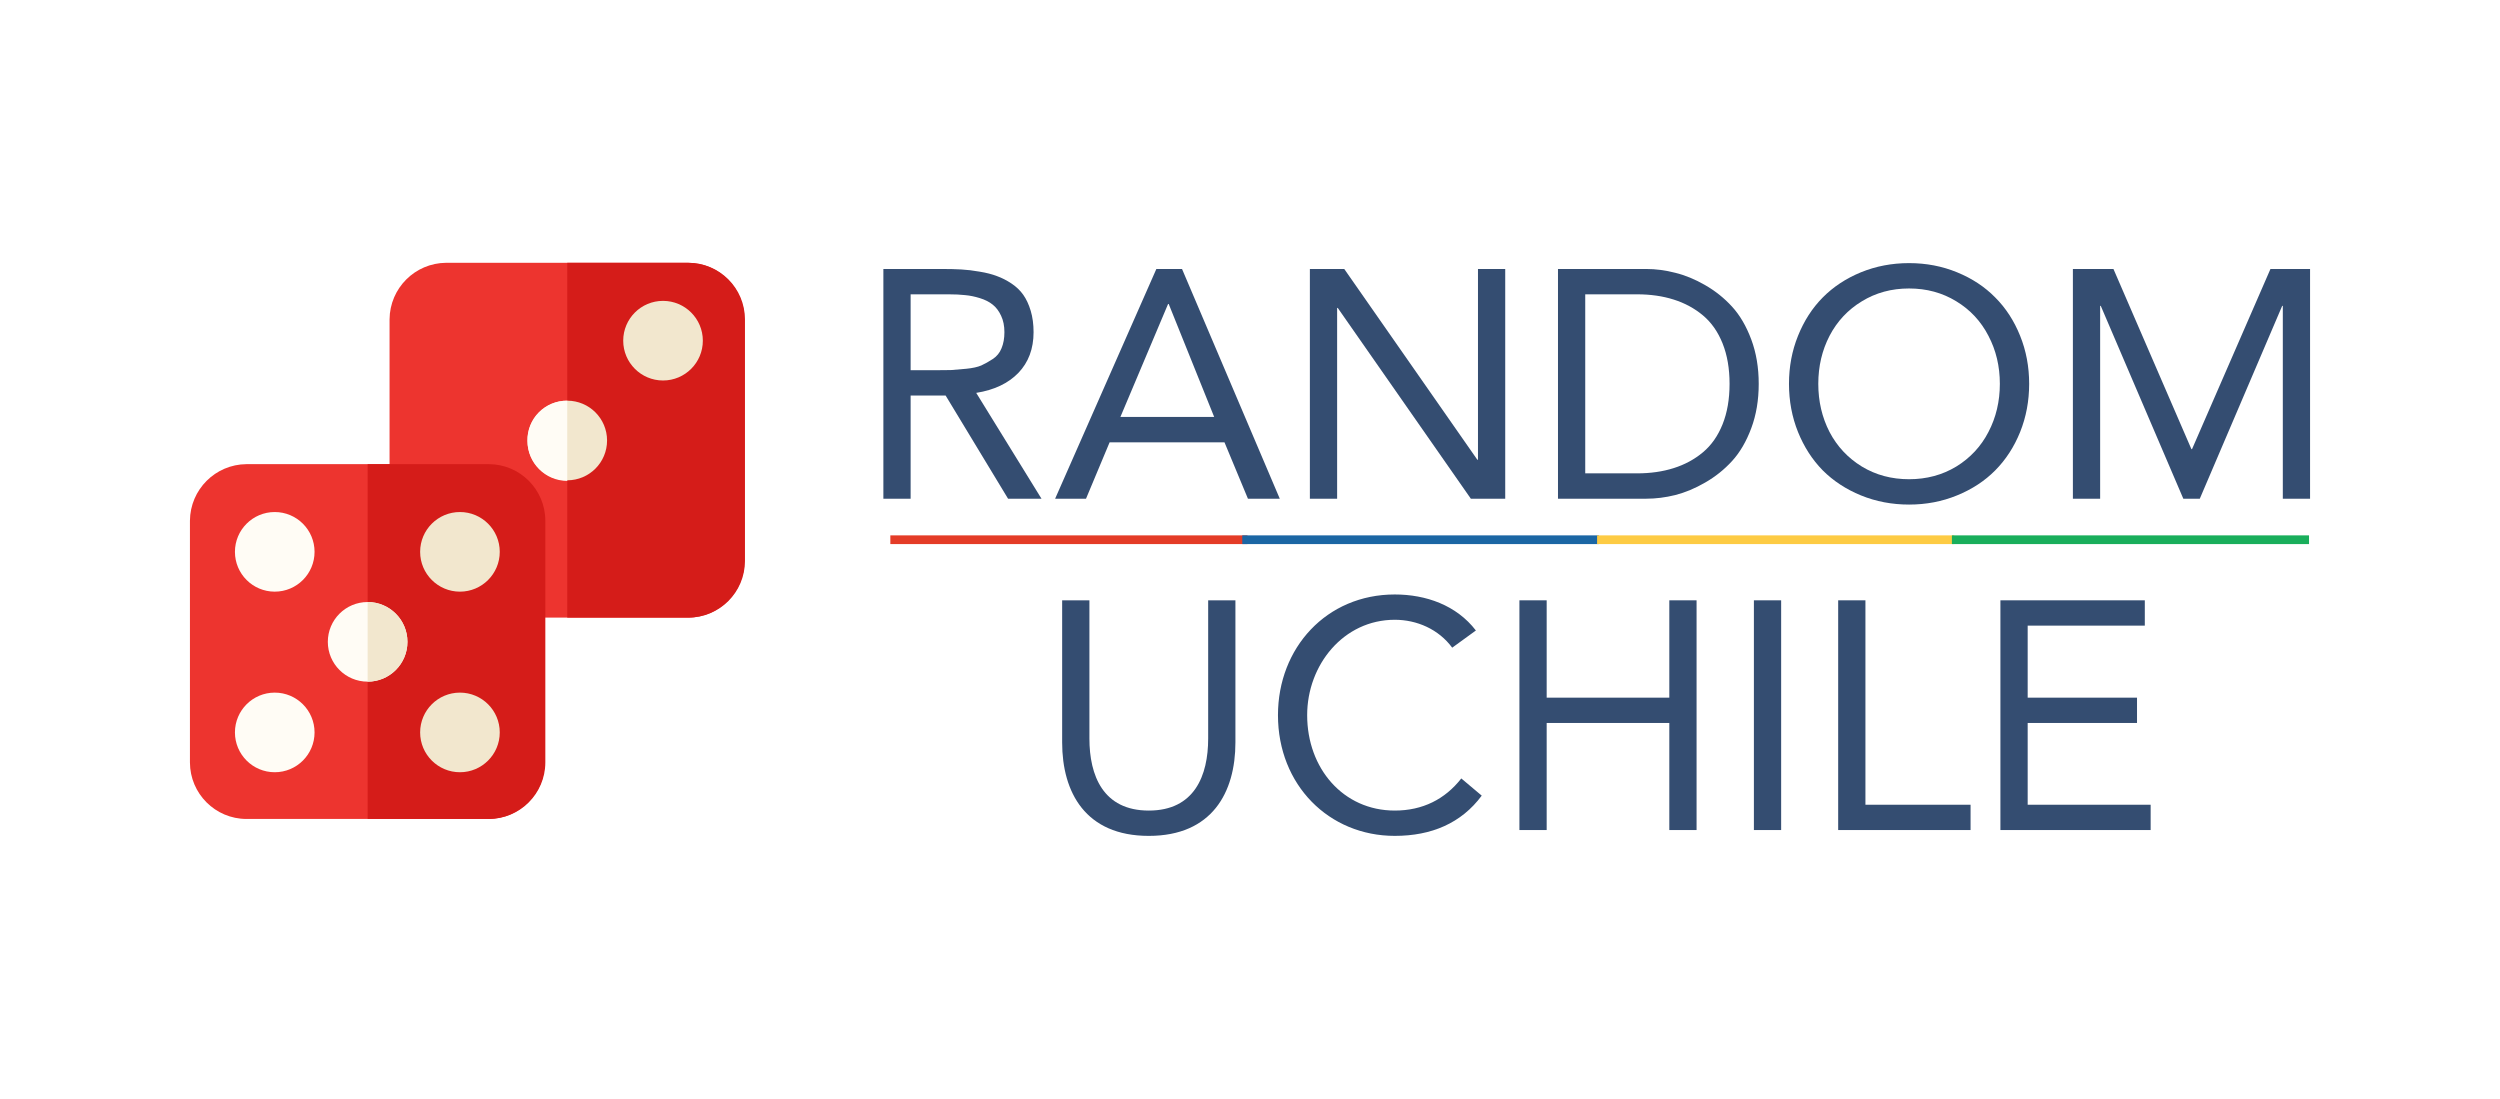
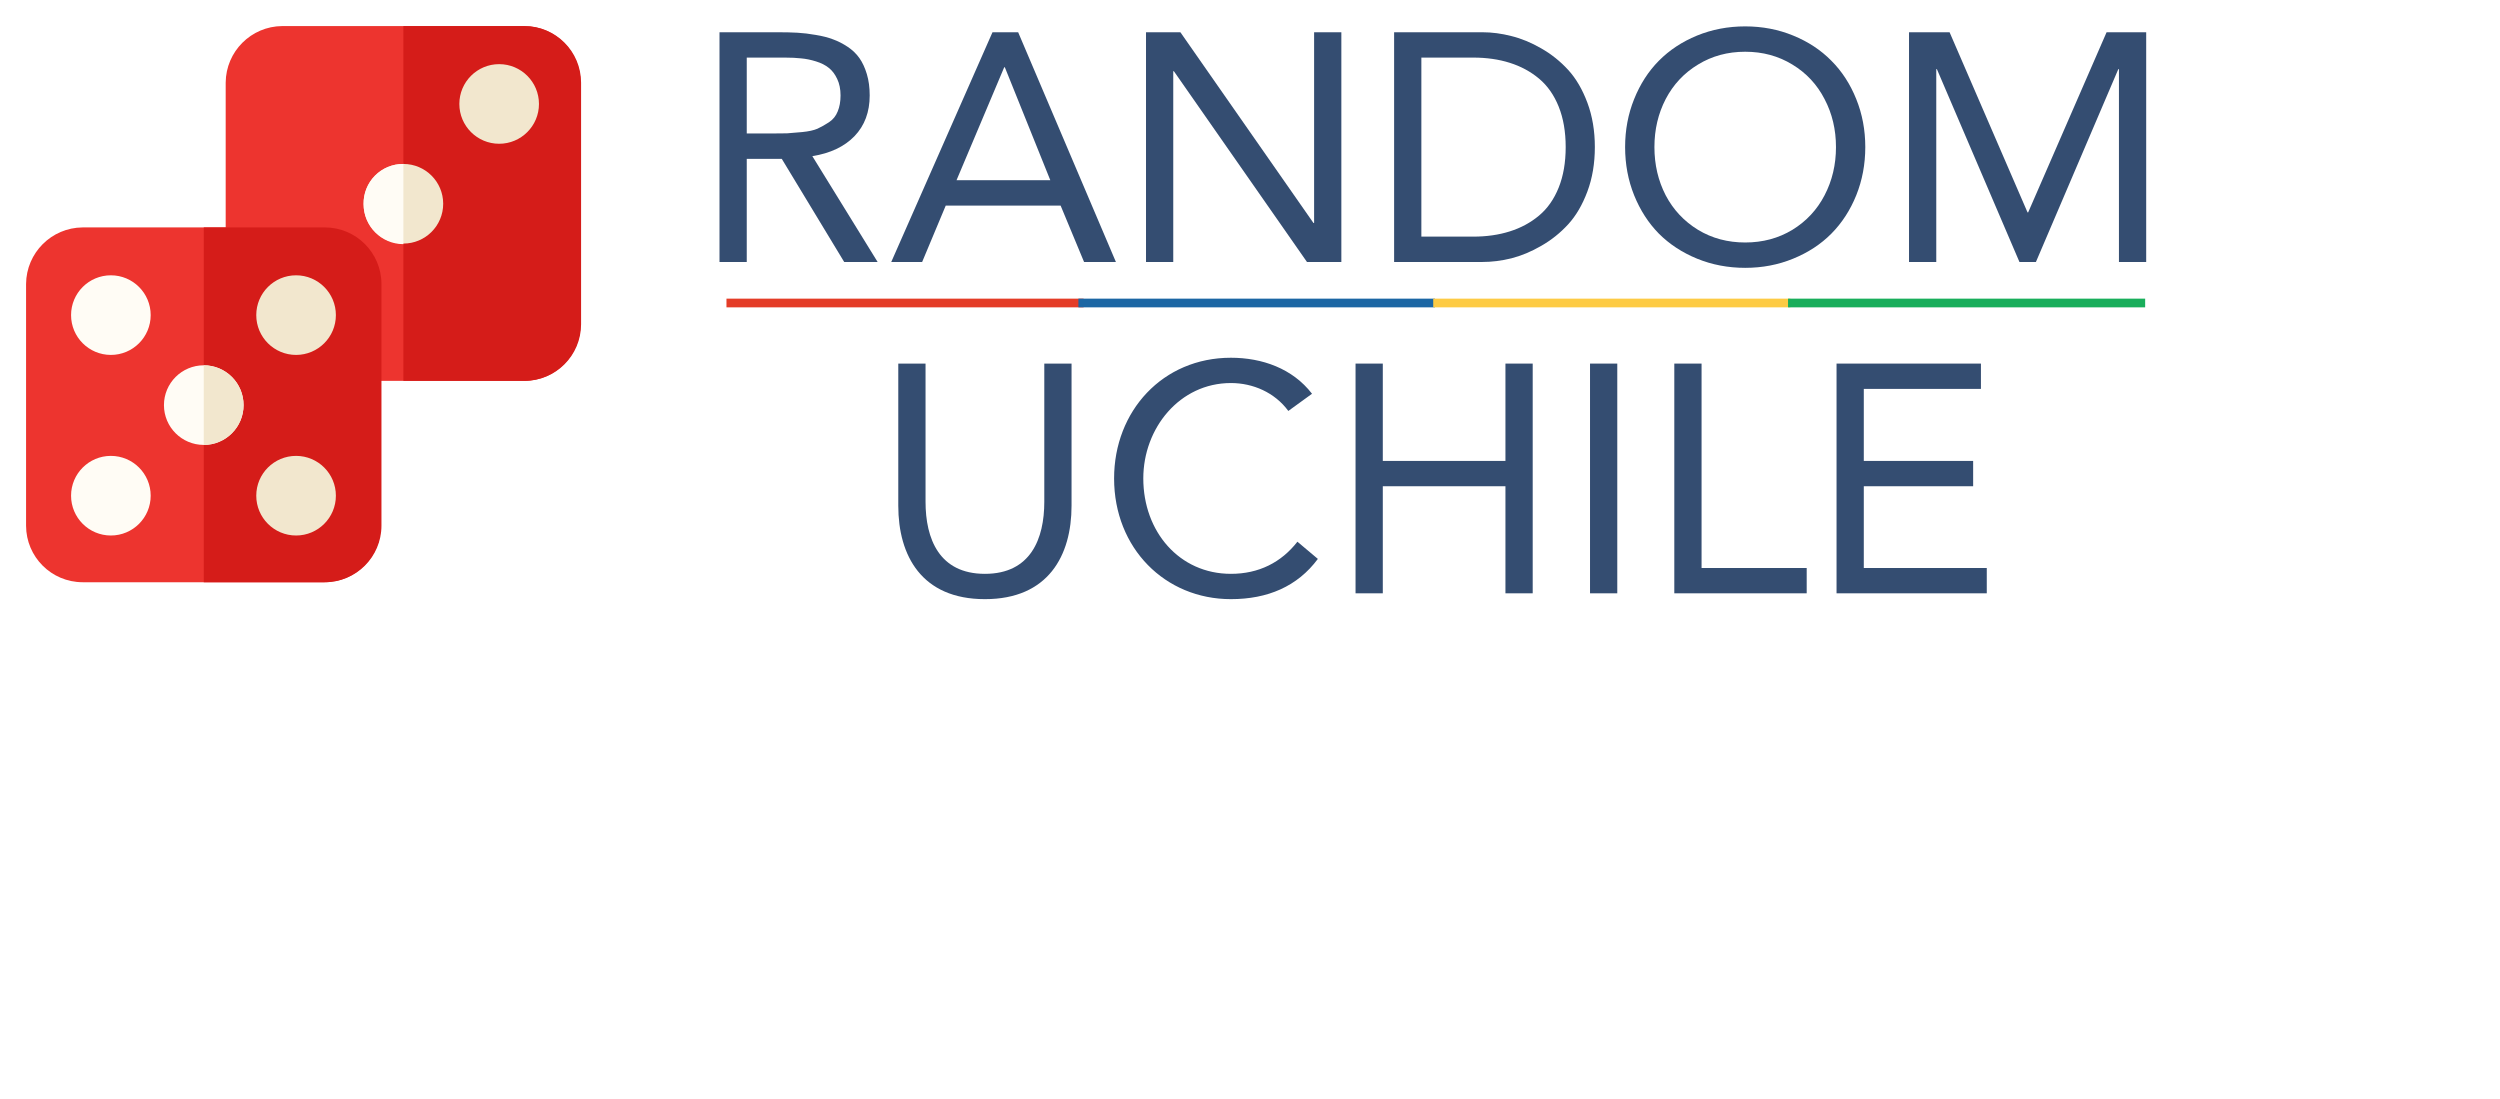
<svg xmlns="http://www.w3.org/2000/svg" id="Layer_1" data-name="Layer 1" viewBox="0 0 433.322 190.433" version="1.1" width="433.322" height="190.433">
  <defs id="defs4">
    <style id="style2">.cls-1{fill:#ed342f;}.cls-2{fill:#d51c19;}.cls-3{fill:#f2e7ce;}.cls-4{fill:#fffcf5;}.cls-5,.cls-6,.cls-7,.cls-8,.cls-9{fill:none;}.cls-5{stroke:#e43c27;}.cls-5,.cls-6,.cls-7,.cls-8{stroke-miterlimit:10;stroke-width:1.51px;}.cls-6{stroke:#1b66a4;}.cls-7{stroke:#fdcb44;}.cls-8{stroke:#19ae5b;}.cls-10{isolation:isolate;font-size:56.24px;fill:#20304f;font-family:Avenir;}</style>
  </defs>
-   <g id="g879" transform="translate(28.40365,41.03234)">
+   <g id="g879" transform="translate(0,0)">
    <path style="fill:#ed342f" id="path8" d="m 48.918,4.518 h 41.9 a 9.82,9.82 0 0 1 9.8,9.8 v 41.9 a 9.82,9.82 0 0 1 -9.8,9.8 h -41.9 a 9.82,9.82 0 0 1 -9.8,-9.8 v -41.9 a 9.88,9.88 0 0 1 9.8,-9.8 z" class="cls-1" />
    <path style="fill:#d51c19" id="path10" d="m 69.918,4.518 h 21 a 9.82,9.82 0 0 1 9.8,9.8 v 41.9 a 9.82,9.82 0 0 1 -9.8,9.8 h -21 z" class="cls-2" />
    <circle style="fill:#f2e7ce" id="circle12" r="6.9" cy="18.018" cx="86.518" class="cls-3" />
    <circle style="fill:#f2e7ce" id="circle16" r="6.9" cy="35.318" cx="69.918" class="cls-3" />
    <path style="fill:#fffcf5" id="path18" d="m 69.918,28.418 v 0 13.9 0 a 6.91,6.91 0 0 1 -6.9,-6.9 6.81,6.81 0 0 1 6.9,-7 z" class="cls-4" />
    <path style="fill:#ed342f" id="path20" d="m 14.318,39.418 h 41.9 a 9.82,9.82 0 0 1 9.8,9.8 v 41.9 a 9.82,9.82 0 0 1 -9.8,9.8 h -41.9 A 9.82,9.82 0 0 1 4.518,91.118 v -41.9 a 9.88,9.88 0 0 1 9.8,-9.8 z" class="cls-1" />
    <path style="fill:#d51c19" id="path22" d="m 35.318,39.418 h 21 a 9.82,9.82 0 0 1 9.8,9.8 v 41.9 a 9.82,9.82 0 0 1 -9.8,9.8 h -21 z" class="cls-2" />
    <circle style="fill:#fffcf5" id="circle26" r="6.9" cy="54.618" cx="19.218" class="cls-4" />
    <circle style="fill:#fffcf5" id="circle28" r="6.9" cy="85.918" cx="19.218" class="cls-4" />
    <circle style="fill:#fffcf5" id="circle32" r="6.9" cy="70.218" cx="35.318" class="cls-4" />
    <circle style="fill:#f2e7ce" id="circle34" r="6.9" cy="54.618" cx="51.318" class="cls-3" />
    <circle style="fill:#f2e7ce" id="circle36" r="6.9" cy="85.918" cx="51.318" class="cls-3" />
    <path style="fill:#f2e7ce" id="path38" d="m 35.318,63.318 a 6.9,6.9 0 1 1 0,13.8 z" class="cls-3" />
    <line style="fill:none;stroke:#e43c27;stroke-width:1.51px;stroke-miterlimit:10" id="line40" y2="52.518" x2="187.818" y1="52.518" x1="125.918" class="cls-5" />
    <line style="fill:none;stroke:#1b66a4;stroke-width:1.51px;stroke-miterlimit:10" id="line42" y2="52.518" x2="248.718" y1="52.518" x1="186.918" class="cls-6" />
    <line style="fill:none;stroke:#fdcb44;stroke-width:1.51px;stroke-miterlimit:10" id="line44" y2="52.518" x2="310.318" y1="52.518" x1="248.418" class="cls-7" />
    <line style="fill:none;stroke:#19ae5b;stroke-width:1.51px;stroke-miterlimit:10" id="line46" y2="52.518" x2="371.818" y1="52.518" x1="309.918" class="cls-8" />
    <g id="text50" style="font-size:56.24px;font-family:Avenir;isolation:isolate;fill:#344d71;fill-opacity:1;stroke:none" transform="translate(119.768,45.40802)" aria-label="RANDOM">
      <path id="path883" style="font-style:normal;font-variant:normal;font-weight:normal;font-stretch:normal;font-family:Avenir;-inkscape-font-specification:Avenir;fill:#344d71;fill-opacity:1;stroke:none" d="M 4.943,0 V -39.818 H 15.131 q 1.84,0 3.323,0.082 1.483,0.082 3.185,0.384 1.703,0.275 2.993,0.769 1.291,0.467 2.526,1.291 1.236,0.824 2.032,1.95 0.796,1.126 1.291,2.774 0.494,1.648 0.494,3.707 0,4.311 -2.636,7.057 -2.636,2.719 -7.305,3.46 L 32.349,0 H 26.555 L 15.735,-17.877 H 9.666 V 0 Z m 4.723,-22.271 h 4.229 q 1.785,0 2.746,-0.027 0.961,-0.055 2.636,-0.22 1.675,-0.165 2.636,-0.577 0.961,-0.439 2.005,-1.126 1.044,-0.687 1.51,-1.867 0.494,-1.181 0.494,-2.774 0,-1.648 -0.577,-2.856 -0.577,-1.236 -1.455,-1.922 -0.879,-0.714 -2.224,-1.126 -1.318,-0.412 -2.554,-0.522 -1.236,-0.137 -2.801,-0.137 H 9.666 Z" />
      <path id="path885" style="font-style:normal;font-variant:normal;font-weight:normal;font-stretch:normal;font-family:Avenir;-inkscape-font-specification:Avenir;fill:#344d71;fill-opacity:1;stroke:none" d="m 34.711,0 17.548,-39.818 h 4.449 L 73.65,0 H 68.131 L 64.066,-9.776 H 44.157 L 40.066,0 Z M 46.025,-14.17 H 62.281 L 54.4,-33.749 h -0.11 z" />
      <path id="path887" style="font-style:normal;font-variant:normal;font-weight:normal;font-stretch:normal;font-family:Avenir;-inkscape-font-specification:Avenir;fill:#344d71;fill-opacity:1;stroke:none" d="m 78.868,0 v -39.818 h 5.959 l 23.067,33.063 h 0.11 V -39.818 h 4.723 V 0 h -5.959 L 83.701,-33.063 H 83.591 V 0 Z" />
      <path id="path889" style="font-style:normal;font-variant:normal;font-weight:normal;font-stretch:normal;font-family:Avenir;-inkscape-font-specification:Avenir;fill:#344d71;fill-opacity:1;stroke:none" d="m 121.872,0 v -39.818 h 15.296 q 2.471,0 5.025,0.659 2.581,0.632 5.19,2.142 2.636,1.51 4.668,3.735 2.032,2.224 3.323,5.684 1.291,3.46 1.291,7.689 0,4.229 -1.291,7.689 -1.291,3.46 -3.323,5.684 -2.032,2.224 -4.668,3.735 -2.609,1.51 -5.19,2.169 Q 139.639,0 137.167,0 Z m 4.723,-4.394 h 8.98 q 3.488,0 6.343,-0.906 2.883,-0.906 5.08,-2.746 2.197,-1.84 3.405,-4.861 1.208,-3.021 1.208,-7.003 0,-3.982 -1.208,-7.003 -1.208,-3.021 -3.405,-4.861 -2.197,-1.84 -5.08,-2.746 -2.856,-0.906 -6.343,-0.906 h -8.98 z" />
      <path id="path891" style="font-style:normal;font-variant:normal;font-weight:normal;font-stretch:normal;font-family:Avenir;-inkscape-font-specification:Avenir;fill:#344d71;fill-opacity:1;stroke:none" d="m 163.475,-11.561 q -1.565,-3.899 -1.565,-8.348 0,-4.449 1.565,-8.321 1.565,-3.899 4.284,-6.646 2.746,-2.774 6.618,-4.366 3.899,-1.593 8.348,-1.593 4.449,0 8.321,1.593 3.899,1.593 6.618,4.366 2.746,2.746 4.311,6.646 1.565,3.872 1.565,8.321 0,4.449 -1.565,8.348 -1.565,3.872 -4.311,6.646 -2.719,2.746 -6.618,4.339 -3.872,1.593 -8.321,1.593 -4.449,0 -8.348,-1.593 -3.872,-1.593 -6.618,-4.339 -2.719,-2.774 -4.284,-6.646 z m 5.465,-16.669 q -1.95,3.762 -1.95,8.321 0,4.559 1.95,8.348 1.977,3.762 5.602,5.986 3.625,2.197 8.183,2.197 4.559,0 8.183,-2.197 3.625,-2.224 5.575,-5.986 1.977,-3.79 1.977,-8.348 0,-4.559 -1.977,-8.321 -1.95,-3.79 -5.575,-5.986 -3.625,-2.224 -8.183,-2.224 -4.559,0 -8.183,2.224 -3.625,2.197 -5.602,5.986 z" />
      <path id="path893" style="font-style:normal;font-variant:normal;font-weight:normal;font-stretch:normal;font-family:Avenir;-inkscape-font-specification:Avenir;fill:#344d71;fill-opacity:1;stroke:none" d="m 211.12,0 v -39.818 h 7.03 l 13.511,31.223 h 0.11 l 13.593,-31.223 h 6.865 V 0 h -4.723 V -33.42 H 247.396 L 233.116,0 h -2.856 l -14.307,-33.42 h -0.11 V 0 Z" />
    </g>
    <g id="text54" style="font-size:56.24px;font-family:Avenir;isolation:isolate;fill:#344d71;fill-opacity:1;stroke:none" transform="translate(150.918,102.838)" aria-label="UCHILE">
      <path id="path870" style="font-style:normal;font-variant:normal;font-weight:500;font-stretch:normal;font-family:Avenir;-inkscape-font-specification:'Avenir Medium';fill:#344d71;fill-opacity:1;stroke:none" d="m 34.813,-39.818 h -4.724 v 23.958 c 0,6.411 -2.362,12.485 -10.292,12.485 -7.93,0 -10.292,-6.074 -10.292,-12.485 V -39.818 H 4.78 V -15.185 c 0,8.661 4.049,16.197 15.016,16.197 10.967,0 15.016,-7.536 15.016,-16.197 z" />
      <path id="path872" style="font-style:normal;font-variant:normal;font-weight:500;font-stretch:normal;font-family:Avenir;-inkscape-font-specification:'Avenir Medium';fill:#344d71;fill-opacity:1;stroke:none" d="m 76.493,-34.588 c -3.374,-4.387 -8.661,-6.243 -14.06,-6.243 -11.81,0 -20.246,9.223 -20.246,20.921 0,12.092 8.83,20.921 20.246,20.921 6.355,0 11.529,-2.193 15.072,-6.974 l -3.543,-2.981 c -2.812,3.599 -6.693,5.568 -11.529,5.568 -8.942,0 -15.185,-7.311 -15.185,-16.535 0,-8.717 6.299,-16.535 15.185,-16.535 3.824,0 7.592,1.631 9.954,4.837 z" />
      <path id="path874" style="font-style:normal;font-variant:normal;font-weight:500;font-stretch:normal;font-family:Avenir;-inkscape-font-specification:'Avenir Medium';fill:#344d71;fill-opacity:1;stroke:none" d="m 84.037,0 h 4.724 V -18.559 H 110.019 V 0 h 4.724 v -39.818 h -4.724 v 16.872 H 88.761 v -16.872 h -4.724 z" />
      <path id="path876" style="font-style:normal;font-variant:normal;font-weight:500;font-stretch:normal;font-family:Avenir;-inkscape-font-specification:'Avenir Medium';fill:#344d71;fill-opacity:1;stroke:none" d="m 124.679,0 h 4.724 v -39.818 h -4.724 z" />
      <path id="path878" style="font-style:normal;font-variant:normal;font-weight:500;font-stretch:normal;font-family:Avenir;-inkscape-font-specification:'Avenir Medium';fill:#344d71;fill-opacity:1;stroke:none" d="m 139.288,0 h 22.946 V -4.387 H 144.012 V -39.818 h -4.724 z" />
      <path id="path880" style="font-style:normal;font-variant:normal;font-weight:500;font-stretch:normal;font-family:Avenir;-inkscape-font-specification:'Avenir Medium';fill:#344d71;fill-opacity:1;stroke:none" d="m 167.408,0 h 26.039 V -4.387 H 172.132 V -18.559 h 18.953 v -4.387 h -18.953 v -12.485 h 20.303 v -4.387 h -25.027 z" />
    </g>
  </g>
</svg>
